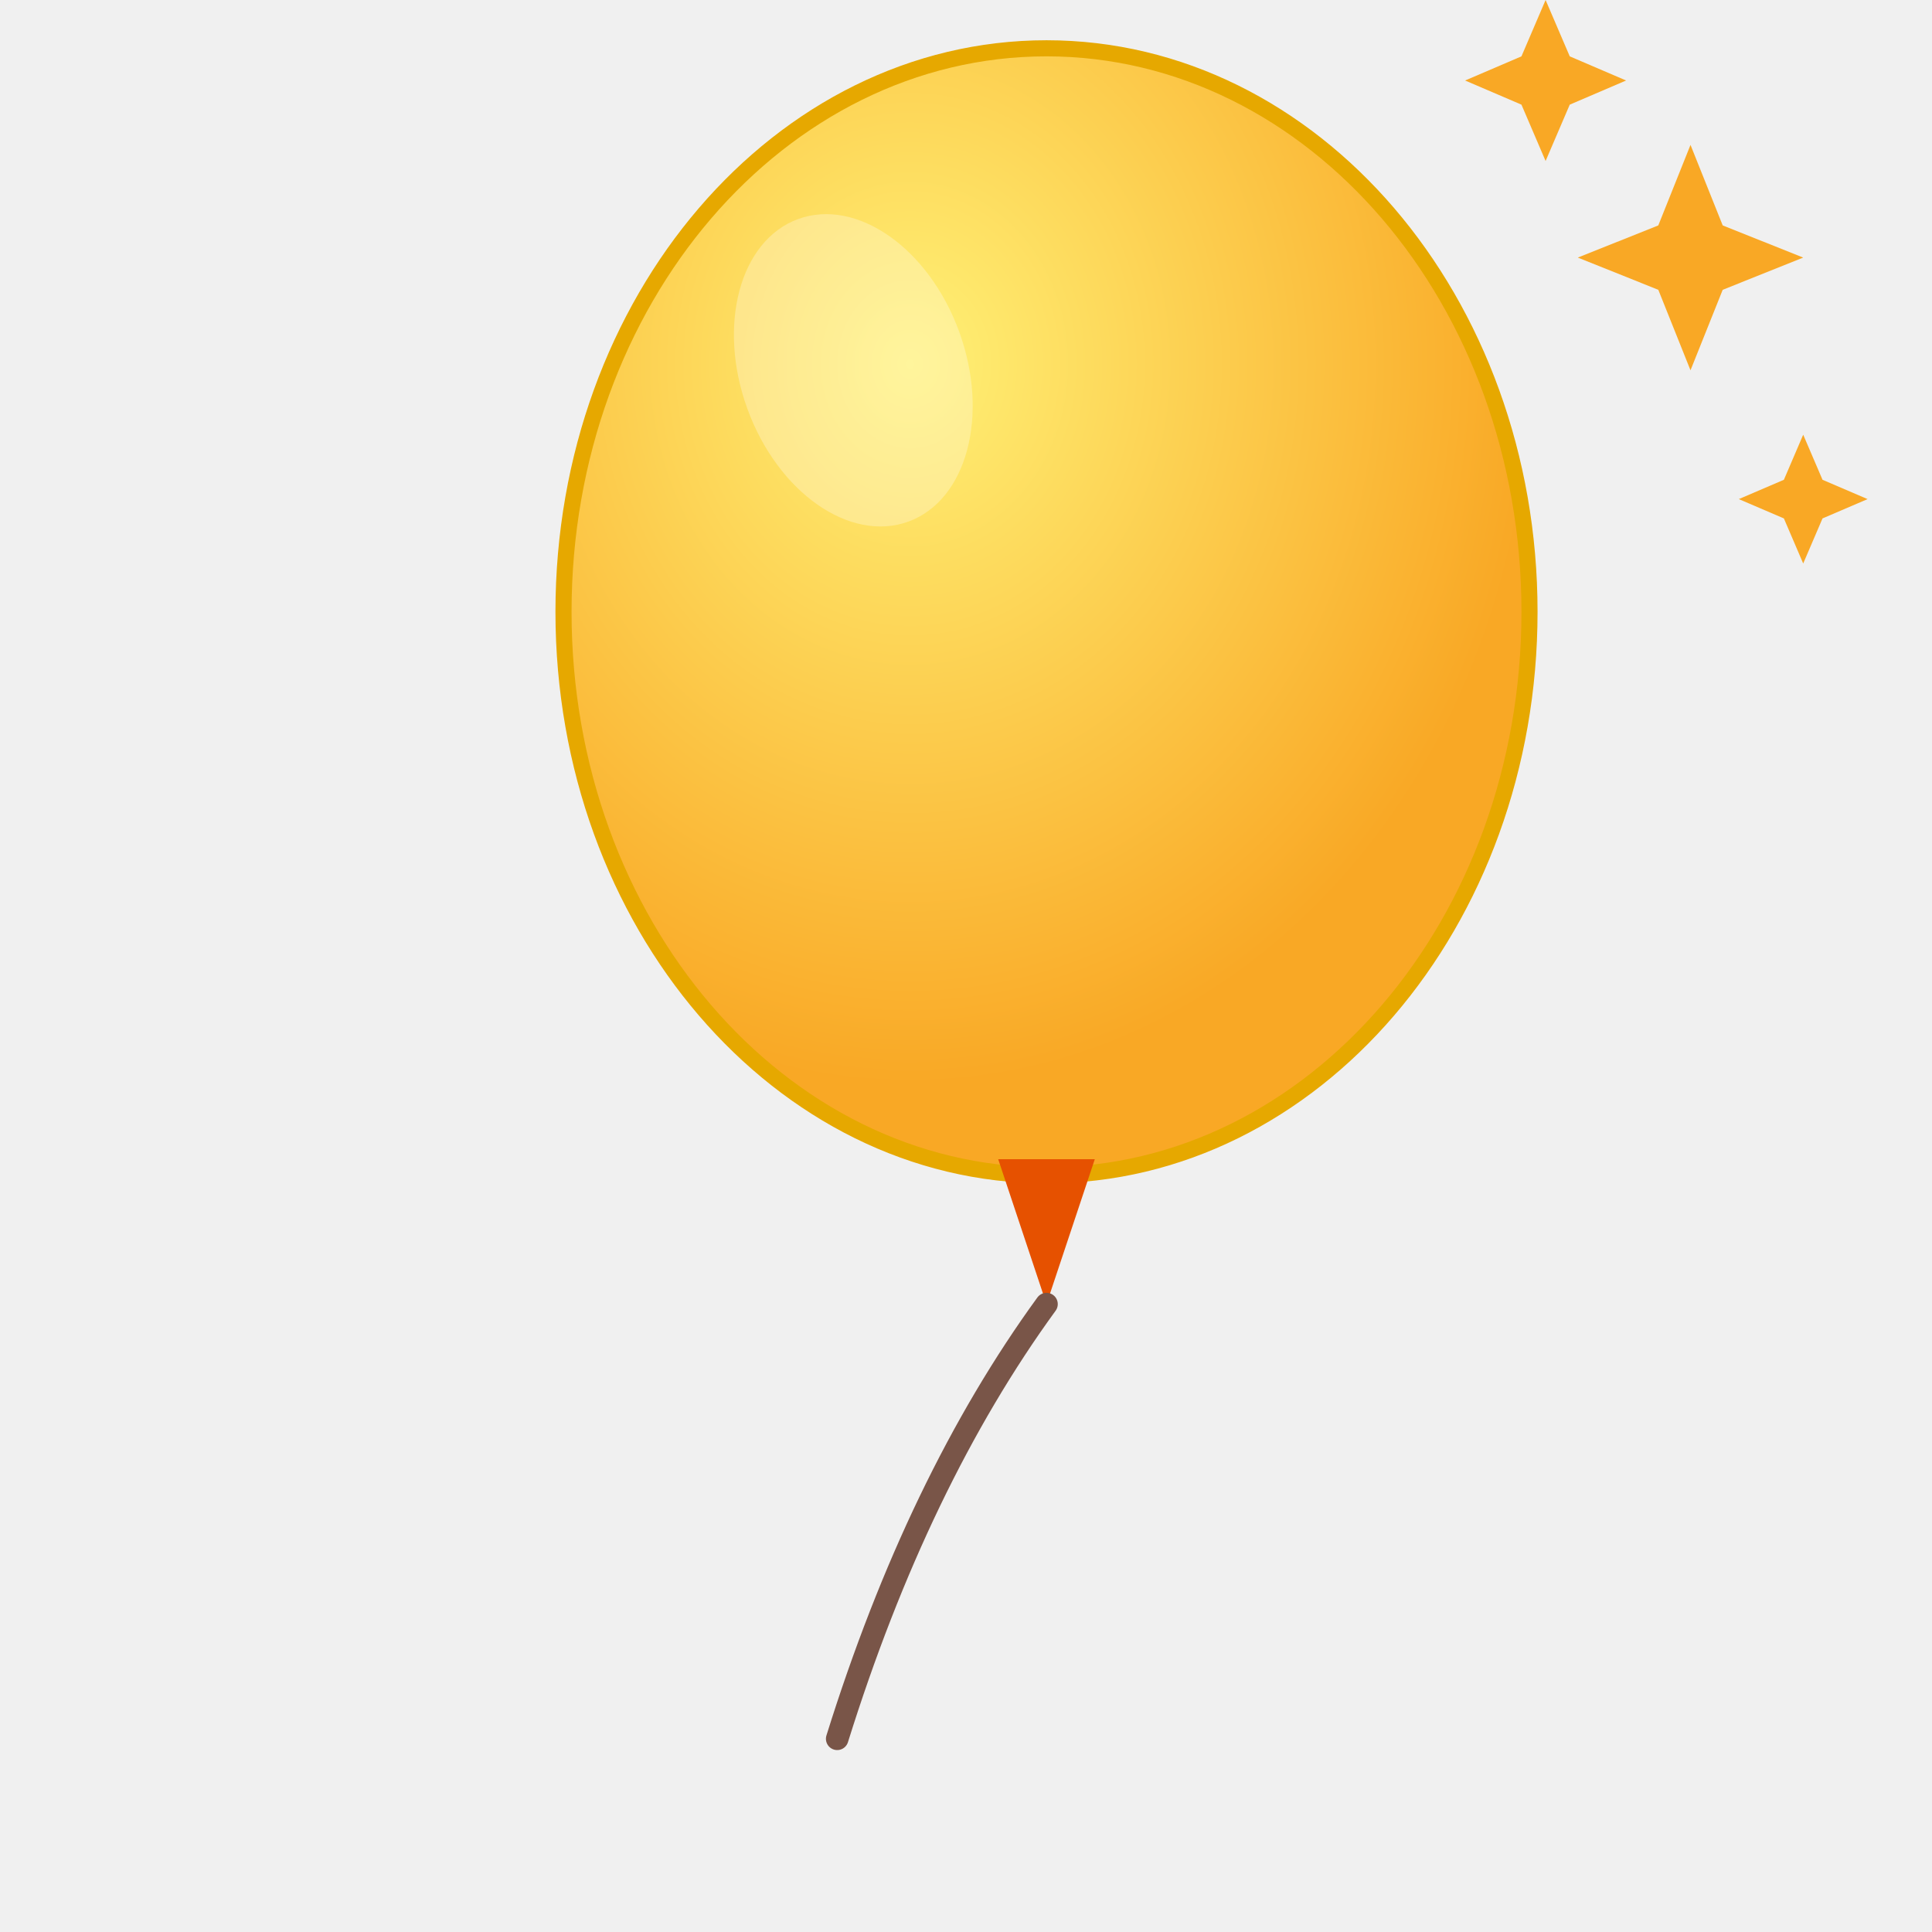
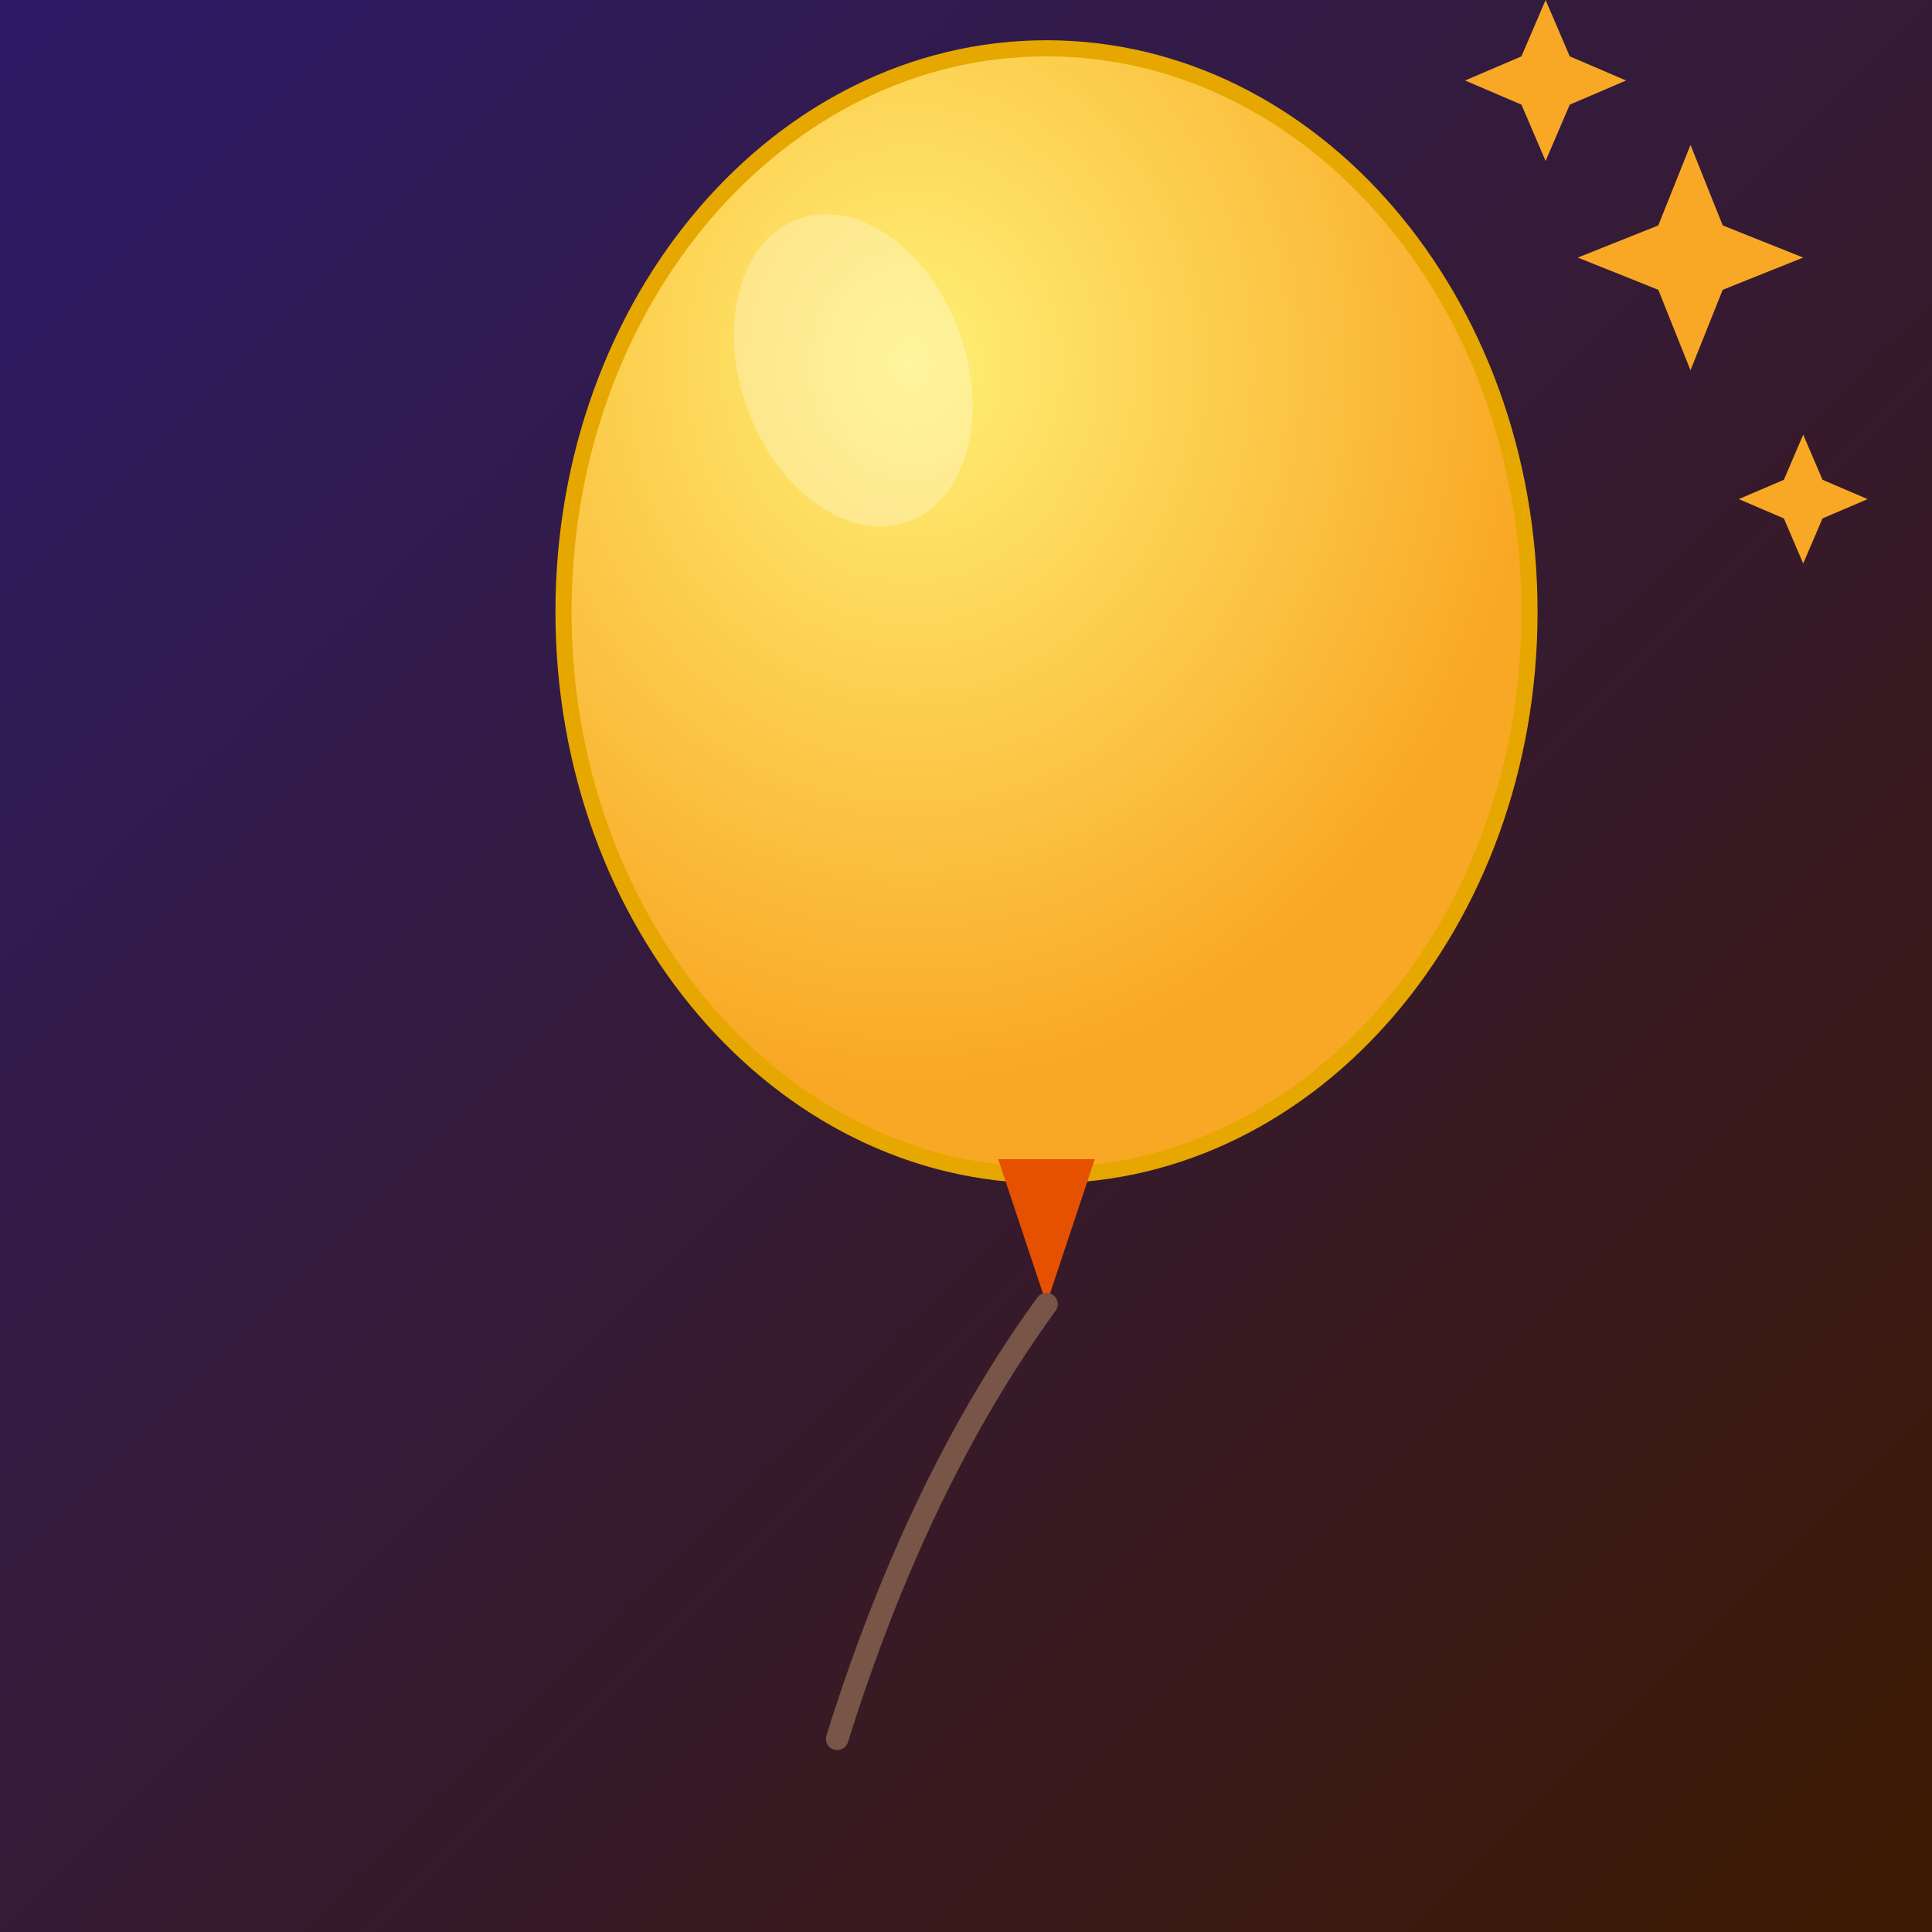
<svg xmlns="http://www.w3.org/2000/svg" viewBox="-25 0 120 120" width="512" height="512" aria-label="ABCE Festas">
  <defs>
+     <linearGradient id="abce-bg" x1="0%" y1="0%" x2="100%" y2="100%">
+       <stop offset="0%" stop-color="#2D1B69" />
+       <stop offset="100%" stop-color="#3D1A00" />
+     </linearGradient>
    <radialGradient id="abce-balloon" cx="36%" cy="28%" r="64%">
      <stop offset="0%" stop-color="#FFF176" />
      <stop offset="100%" stop-color="#F9A825" />
    </radialGradient>
  </defs>
+   <rect x="-25" y="0" width="120" height="120" fill="url(#abce-bg)" />
  <ellipse cx="40" cy="38" rx="30" ry="35" fill="url(#abce-balloon)" stroke="#E6A800" stroke-width="1" />
  <ellipse cx="28" cy="23" rx="7" ry="10" fill="white" fill-opacity="0.28" transform="rotate(-20 28 23)" />
  <polygon points="37,72 40,81 43,72" fill="#E65100" />
  <path d="M40,81 Q32,92 27,108" stroke="#795548" stroke-width="1.4" fill="none" stroke-linecap="round" />
  <g fill="#F9A825">
    <path d="M80,9 L82,14 L87,16 L82,18 L80,23 L78,18 L73,16 L78,14 Z" />
    <path d="M71,0 L72.5,3.5 L76,5 L72.5,6.5 L71,10 L69.5,6.5 L66,5 L69.5,3.5 Z" />
    <path d="M87,27 L88.2,29.8 L91,31 L88.2,32.2 L87,35 L85.8,32.2 L83,31 L85.8,29.8 Z" />
  </g>
</svg>
